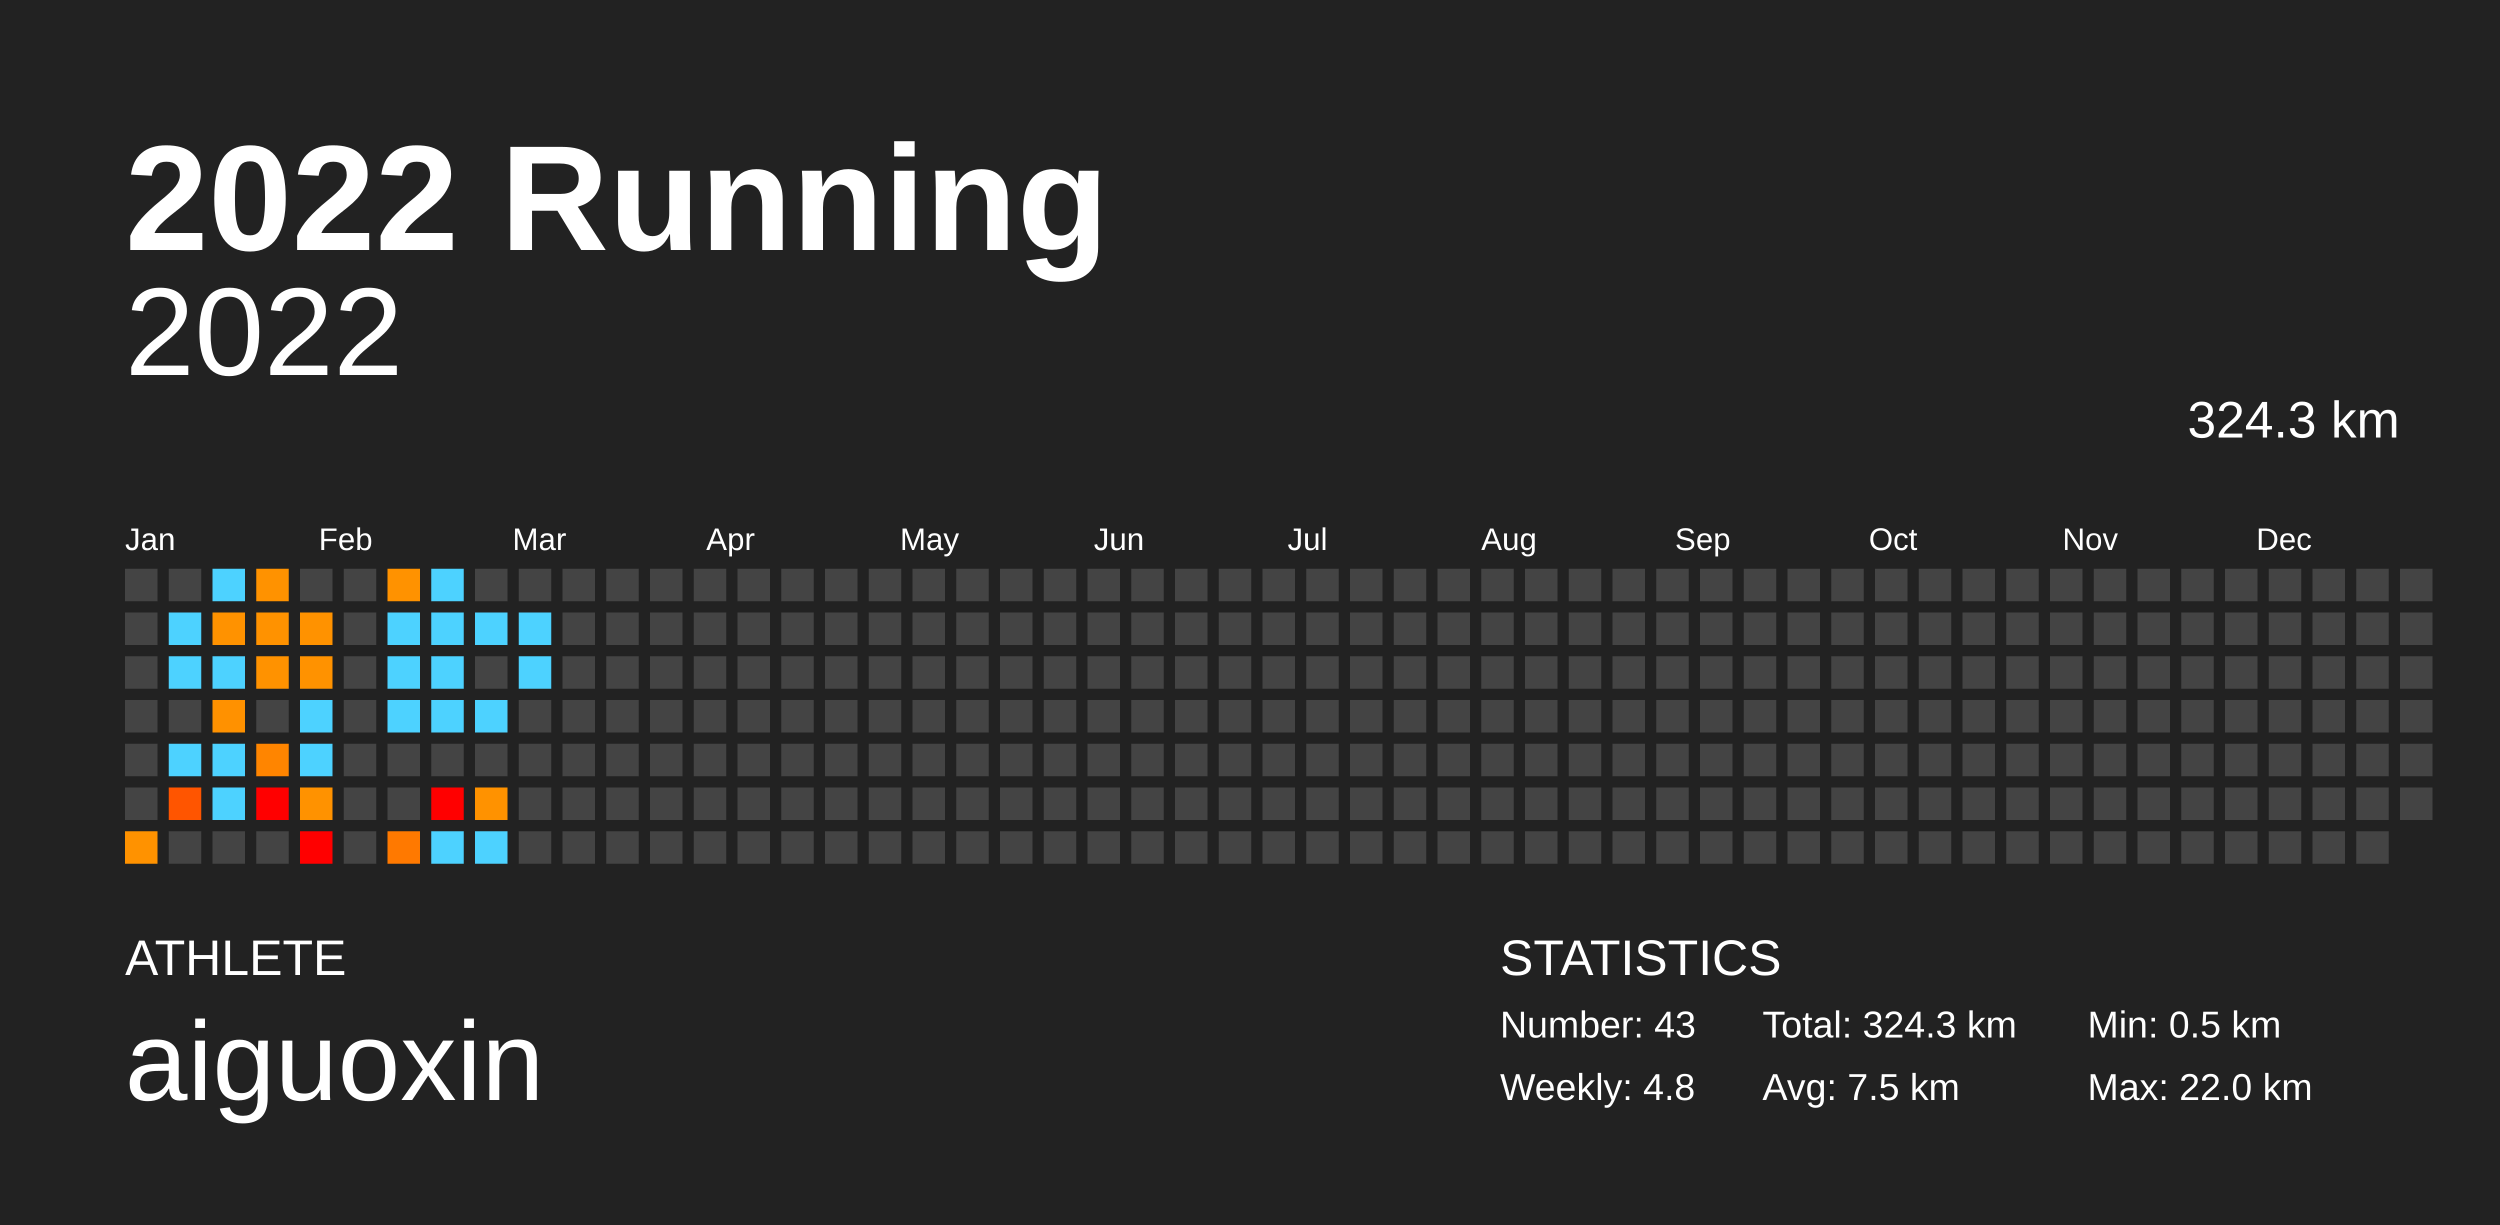
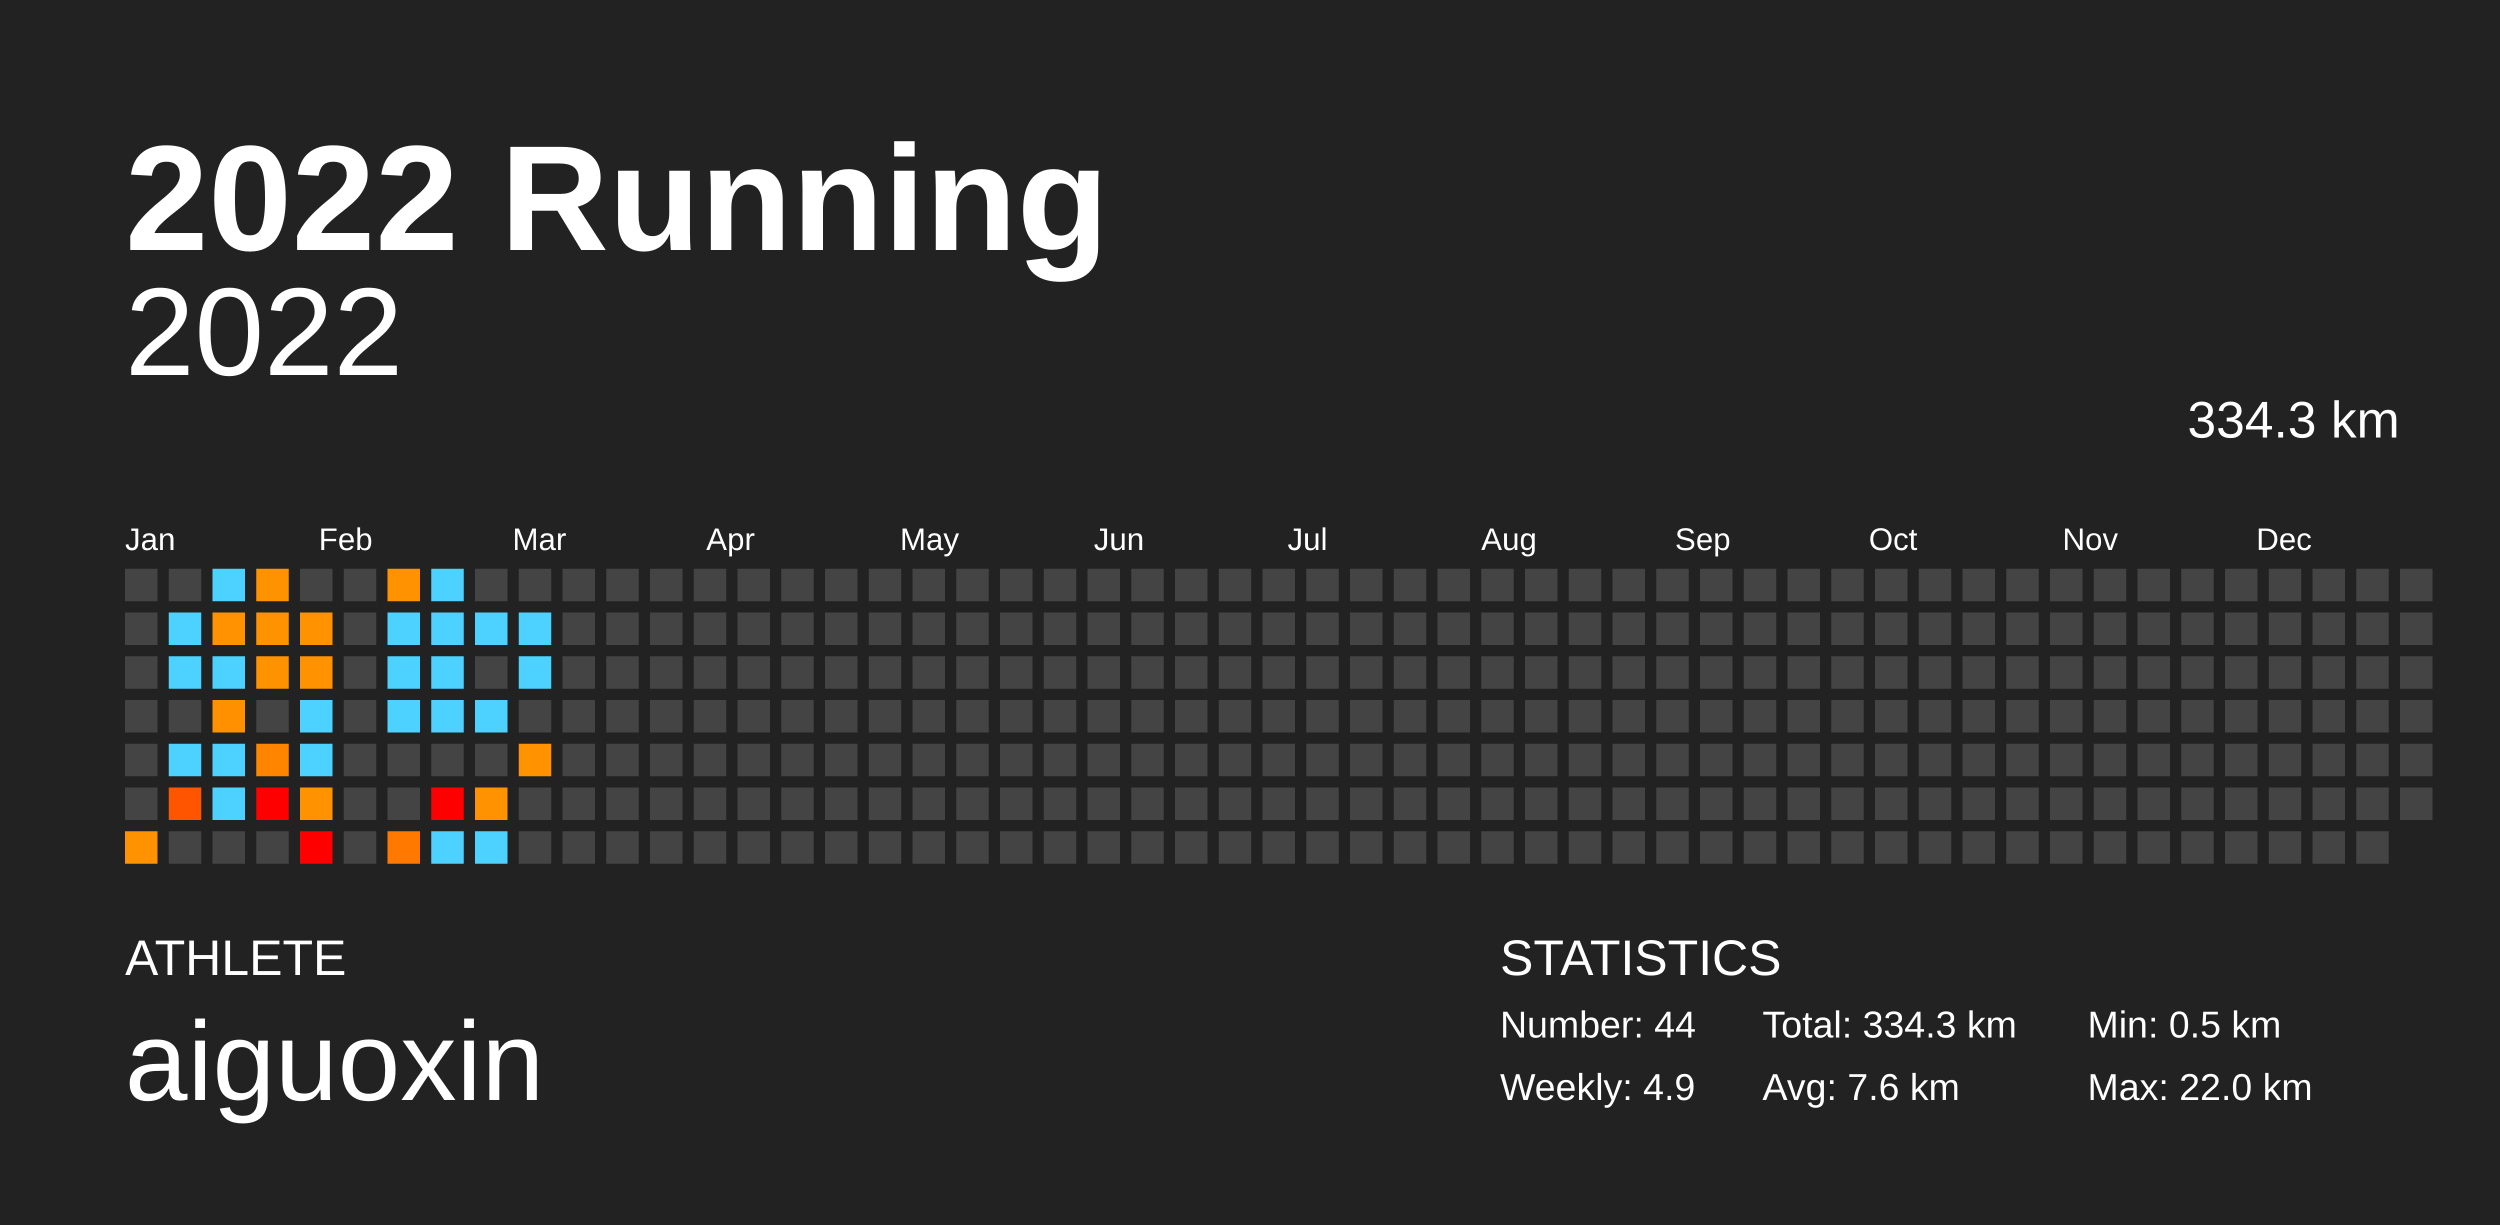
<svg xmlns="http://www.w3.org/2000/svg" baseProfile="full" height="98mm" version="1.1" viewBox="0,0,200,98" width="200mm">
  <defs />
  <rect fill="#222222" height="98" width="200" x="0" y="0" />
  <text fill="#FFFFFF" style="font-size:12px; font-family:Arial; font-weight:bold;" x="10" y="20">2022 Running</text>
  <text fill="#FFFFFF" style="font-size:4px; font-family:Arial" x="10" y="78">ATHLETE</text>
  <text fill="#FFFFFF" style="font-size:9px; font-family:Arial" x="10" y="88">aiguoxin</text>
  <text fill="#FFFFFF" style="font-size:4px; font-family:Arial" x="120" y="78">STATISTICS</text>
-   <text fill="#FFFFFF" style="font-size:3px; font-family:Arial" x="120" y="83">Number: 43</text>
-   <text fill="#FFFFFF" style="font-size:3px; font-family:Arial" x="120" y="88">Weekly: 4.8</text>
-   <text fill="#FFFFFF" style="font-size:3px; font-family:Arial" x="141" y="83">Total: 324.3 km</text>
-   <text fill="#FFFFFF" style="font-size:3px; font-family:Arial" x="141" y="88">Avg: 7.5 km</text>
+   <text fill="#FFFFFF" style="font-size:3px; font-family:Arial" x="120" y="83">Number: 44</text>
+   <text fill="#FFFFFF" style="font-size:3px; font-family:Arial" x="120" y="88">Weekly: 4.9</text>
+   <text fill="#FFFFFF" style="font-size:3px; font-family:Arial" x="141" y="83">Total: 334.3 km</text>
+   <text fill="#FFFFFF" style="font-size:3px; font-family:Arial" x="141" y="88">Avg: 7.6 km</text>
  <text fill="#FFFFFF" style="font-size:3px; font-family:Arial" x="167" y="83">Min: 0.5 km</text>
  <text fill="#FFFFFF" style="font-size:3px; font-family:Arial" x="167" y="88">Max: 22.0 km</text>
  <text alignment-baseline="hanging" fill="#FFFFFF" style="font-size:10.0px; font-family:Arial;" x="10" y="30">2022</text>
-   <text alignment-baseline="hanging" fill="#FFFFFF" style="font-size:4.125px; font-family:Arial;" x="175" y="35">324.3 km</text>
+   <text alignment-baseline="hanging" fill="#FFFFFF" style="font-size:4.125px; font-family:Arial;" x="175" y="35">334.3 km</text>
  <text fill="#FFFFFF" style="font-size:2.5px; font-family:Arial" x="10.0" y="44">Jan</text>
  <text fill="#FFFFFF" style="font-size:2.5px; font-family:Arial" x="25.5" y="44">Feb</text>
  <text fill="#FFFFFF" style="font-size:2.5px; font-family:Arial" x="41.0" y="44">Mar</text>
  <text fill="#FFFFFF" style="font-size:2.5px; font-family:Arial" x="56.5" y="44">Apr</text>
  <text fill="#FFFFFF" style="font-size:2.5px; font-family:Arial" x="72.0" y="44">May</text>
  <text fill="#FFFFFF" style="font-size:2.5px; font-family:Arial" x="87.5" y="44">Jun</text>
  <text fill="#FFFFFF" style="font-size:2.5px; font-family:Arial" x="103.0" y="44">Jul</text>
  <text fill="#FFFFFF" style="font-size:2.5px; font-family:Arial" x="118.5" y="44">Aug</text>
  <text fill="#FFFFFF" style="font-size:2.5px; font-family:Arial" x="134.0" y="44">Sep</text>
  <text fill="#FFFFFF" style="font-size:2.5px; font-family:Arial" x="149.5" y="44">Oct</text>
  <text fill="#FFFFFF" style="font-size:2.5px; font-family:Arial" x="165.0" y="44">Nov</text>
  <text fill="#FFFFFF" style="font-size:2.5px; font-family:Arial" x="180.5" y="44">Dec</text>
  <rect fill="#444444" height="2.6" width="2.6" x="10.0" y="45.5" />
  <rect fill="#444444" height="2.6" width="2.6" x="10.0" y="49.0" />
  <rect fill="#444444" height="2.6" width="2.6" x="10.0" y="52.5" />
  <rect fill="#444444" height="2.6" width="2.6" x="10.0" y="56.0" />
  <rect fill="#444444" height="2.6" width="2.6" x="10.0" y="59.5" />
  <rect fill="#444444" height="2.6" width="2.6" x="10.0" y="63.0" />
  <rect fill="#ff9200" height="2.6" width="2.6" x="10.0" y="66.5" />
  <rect fill="#444444" height="2.6" width="2.6" x="13.5" y="45.5" />
  <rect fill="#4dd2ff" height="2.6" width="2.6" x="13.5" y="49.0" />
  <rect fill="#4dd2ff" height="2.6" width="2.6" x="13.5" y="52.5" />
  <rect fill="#444444" height="2.6" width="2.6" x="13.5" y="56.0" />
  <rect fill="#4dd2ff" height="2.6" width="2.6" x="13.5" y="59.5" />
  <rect fill="#ff5500" height="2.6" width="2.6" x="13.5" y="63.0" />
  <rect fill="#444444" height="2.6" width="2.6" x="13.5" y="66.5" />
  <rect fill="#4dd2ff" height="2.6" width="2.6" x="17.0" y="45.5" />
  <rect fill="#ff9200" height="2.6" width="2.6" x="17.0" y="49.0" />
  <rect fill="#4dd2ff" height="2.6" width="2.6" x="17.0" y="52.5" />
  <rect fill="#ff9100" height="2.6" width="2.6" x="17.0" y="56.0" />
  <rect fill="#4dd2ff" height="2.6" width="2.6" x="17.0" y="59.5" />
  <rect fill="#4dd2ff" height="2.6" width="2.6" x="17.0" y="63.0" />
  <rect fill="#444444" height="2.6" width="2.6" x="17.0" y="66.5" />
  <rect fill="#ff9200" height="2.6" width="2.6" x="20.5" y="45.5" />
  <rect fill="#ff9200" height="2.6" width="2.6" x="20.5" y="49.0" />
  <rect fill="#ff9200" height="2.6" width="2.6" x="20.5" y="52.5" />
  <rect fill="#444444" height="2.6" width="2.6" x="20.5" y="56.0" />
  <rect fill="#ff8500" height="2.6" width="2.6" x="20.5" y="59.5" />
  <rect fill="red" height="2.6" width="2.6" x="20.5" y="63.0" />
  <rect fill="#444444" height="2.6" width="2.6" x="20.5" y="66.5" />
  <rect fill="#444444" height="2.6" width="2.6" x="24.0" y="45.5" />
  <rect fill="#ff9200" height="2.6" width="2.6" x="24.0" y="49.0" />
  <rect fill="#ff9200" height="2.6" width="2.6" x="24.0" y="52.5" />
  <rect fill="#4dd2ff" height="2.6" width="2.6" x="24.0" y="56.0" />
  <rect fill="#4dd2ff" height="2.6" width="2.6" x="24.0" y="59.5" />
  <rect fill="#ff9200" height="2.6" width="2.6" x="24.0" y="63.0" />
  <rect fill="red" height="2.6" width="2.6" x="24.0" y="66.5" />
  <rect fill="#444444" height="2.6" width="2.6" x="27.5" y="45.5" />
  <rect fill="#444444" height="2.6" width="2.6" x="27.5" y="49.0" />
  <rect fill="#444444" height="2.6" width="2.6" x="27.5" y="52.5" />
  <rect fill="#444444" height="2.6" width="2.6" x="27.5" y="56.0" />
  <rect fill="#444444" height="2.6" width="2.6" x="27.5" y="59.5" />
  <rect fill="#444444" height="2.6" width="2.6" x="27.5" y="63.0" />
  <rect fill="#444444" height="2.6" width="2.6" x="27.5" y="66.5" />
  <rect fill="#ff9200" height="2.6" width="2.6" x="31.0" y="45.5" />
  <rect fill="#4dd2ff" height="2.6" width="2.6" x="31.0" y="49.0" />
  <rect fill="#4dd2ff" height="2.6" width="2.6" x="31.0" y="52.5" />
  <rect fill="#4dd2ff" height="2.6" width="2.6" x="31.0" y="56.0" />
  <rect fill="#444444" height="2.6" width="2.6" x="31.0" y="59.5" />
  <rect fill="#444444" height="2.6" width="2.6" x="31.0" y="63.0" />
  <rect fill="#ff7900" height="2.6" width="2.6" x="31.0" y="66.5" />
  <rect fill="#4dd2ff" height="2.6" width="2.6" x="34.5" y="45.5" />
  <rect fill="#4dd2ff" height="2.6" width="2.6" x="34.5" y="49.0" />
  <rect fill="#4dd2ff" height="2.6" width="2.6" x="34.5" y="52.5" />
  <rect fill="#4dd2ff" height="2.6" width="2.6" x="34.5" y="56.0" />
  <rect fill="#444444" height="2.6" width="2.6" x="34.5" y="59.5" />
  <rect fill="red" height="2.6" width="2.6" x="34.5" y="63.0" />
  <rect fill="#4dd2ff" height="2.6" width="2.6" x="34.5" y="66.5" />
  <rect fill="#444444" height="2.6" width="2.6" x="38.0" y="45.5" />
  <rect fill="#4dd2ff" height="2.6" width="2.6" x="38.0" y="49.0" />
  <rect fill="#444444" height="2.6" width="2.6" x="38.0" y="52.5" />
  <rect fill="#4dd2ff" height="2.6" width="2.6" x="38.0" y="56.0" />
  <rect fill="#444444" height="2.6" width="2.6" x="38.0" y="59.5" />
  <rect fill="#ff9200" height="2.6" width="2.6" x="38.0" y="63.0" />
  <rect fill="#4dd2ff" height="2.6" width="2.6" x="38.0" y="66.5" />
  <rect fill="#444444" height="2.6" width="2.6" x="41.5" y="45.5" />
  <rect fill="#4dd2ff" height="2.6" width="2.6" x="41.5" y="49.0" />
  <rect fill="#4dd2ff" height="2.6" width="2.6" x="41.5" y="52.5" />
  <rect fill="#444444" height="2.6" width="2.6" x="41.5" y="56.0" />
-   <rect fill="#444444" height="2.6" width="2.6" x="41.5" y="59.5" />
+   <rect fill="#ff9200" height="2.6" width="2.6" x="41.5" y="59.5" />
  <rect fill="#444444" height="2.6" width="2.6" x="41.5" y="63.0" />
  <rect fill="#444444" height="2.6" width="2.6" x="41.5" y="66.5" />
  <rect fill="#444444" height="2.6" width="2.6" x="45.0" y="45.5" />
  <rect fill="#444444" height="2.6" width="2.6" x="45.0" y="49.0" />
  <rect fill="#444444" height="2.6" width="2.6" x="45.0" y="52.5" />
  <rect fill="#444444" height="2.6" width="2.6" x="45.0" y="56.0" />
  <rect fill="#444444" height="2.6" width="2.6" x="45.0" y="59.5" />
  <rect fill="#444444" height="2.6" width="2.6" x="45.0" y="63.0" />
  <rect fill="#444444" height="2.6" width="2.6" x="45.0" y="66.5" />
  <rect fill="#444444" height="2.6" width="2.6" x="48.5" y="45.5" />
  <rect fill="#444444" height="2.6" width="2.6" x="48.5" y="49.0" />
  <rect fill="#444444" height="2.6" width="2.6" x="48.5" y="52.5" />
  <rect fill="#444444" height="2.6" width="2.6" x="48.5" y="56.0" />
  <rect fill="#444444" height="2.6" width="2.6" x="48.5" y="59.5" />
  <rect fill="#444444" height="2.6" width="2.6" x="48.5" y="63.0" />
  <rect fill="#444444" height="2.6" width="2.6" x="48.5" y="66.5" />
  <rect fill="#444444" height="2.6" width="2.6" x="52.0" y="45.5" />
  <rect fill="#444444" height="2.6" width="2.6" x="52.0" y="49.0" />
  <rect fill="#444444" height="2.6" width="2.6" x="52.0" y="52.5" />
  <rect fill="#444444" height="2.6" width="2.6" x="52.0" y="56.0" />
  <rect fill="#444444" height="2.6" width="2.6" x="52.0" y="59.5" />
  <rect fill="#444444" height="2.6" width="2.6" x="52.0" y="63.0" />
  <rect fill="#444444" height="2.6" width="2.6" x="52.0" y="66.5" />
  <rect fill="#444444" height="2.6" width="2.6" x="55.5" y="45.5" />
  <rect fill="#444444" height="2.6" width="2.6" x="55.5" y="49.0" />
  <rect fill="#444444" height="2.6" width="2.6" x="55.5" y="52.5" />
  <rect fill="#444444" height="2.6" width="2.6" x="55.5" y="56.0" />
  <rect fill="#444444" height="2.6" width="2.6" x="55.5" y="59.5" />
  <rect fill="#444444" height="2.6" width="2.6" x="55.5" y="63.0" />
  <rect fill="#444444" height="2.6" width="2.6" x="55.5" y="66.5" />
  <rect fill="#444444" height="2.6" width="2.6" x="59.0" y="45.5" />
  <rect fill="#444444" height="2.6" width="2.6" x="59.0" y="49.0" />
  <rect fill="#444444" height="2.6" width="2.6" x="59.0" y="52.5" />
  <rect fill="#444444" height="2.6" width="2.6" x="59.0" y="56.0" />
  <rect fill="#444444" height="2.6" width="2.6" x="59.0" y="59.5" />
  <rect fill="#444444" height="2.6" width="2.6" x="59.0" y="63.0" />
  <rect fill="#444444" height="2.6" width="2.6" x="59.0" y="66.5" />
  <rect fill="#444444" height="2.6" width="2.6" x="62.5" y="45.5" />
  <rect fill="#444444" height="2.6" width="2.6" x="62.5" y="49.0" />
  <rect fill="#444444" height="2.6" width="2.6" x="62.5" y="52.5" />
  <rect fill="#444444" height="2.6" width="2.6" x="62.5" y="56.0" />
  <rect fill="#444444" height="2.6" width="2.6" x="62.5" y="59.5" />
  <rect fill="#444444" height="2.6" width="2.6" x="62.5" y="63.0" />
  <rect fill="#444444" height="2.6" width="2.6" x="62.5" y="66.5" />
  <rect fill="#444444" height="2.6" width="2.6" x="66.0" y="45.5" />
  <rect fill="#444444" height="2.6" width="2.6" x="66.0" y="49.0" />
  <rect fill="#444444" height="2.6" width="2.6" x="66.0" y="52.5" />
  <rect fill="#444444" height="2.6" width="2.6" x="66.0" y="56.0" />
  <rect fill="#444444" height="2.6" width="2.6" x="66.0" y="59.5" />
  <rect fill="#444444" height="2.6" width="2.6" x="66.0" y="63.0" />
  <rect fill="#444444" height="2.6" width="2.6" x="66.0" y="66.5" />
  <rect fill="#444444" height="2.6" width="2.6" x="69.5" y="45.5" />
  <rect fill="#444444" height="2.6" width="2.6" x="69.5" y="49.0" />
  <rect fill="#444444" height="2.6" width="2.6" x="69.5" y="52.5" />
  <rect fill="#444444" height="2.6" width="2.6" x="69.5" y="56.0" />
  <rect fill="#444444" height="2.6" width="2.6" x="69.5" y="59.5" />
  <rect fill="#444444" height="2.6" width="2.6" x="69.5" y="63.0" />
  <rect fill="#444444" height="2.6" width="2.6" x="69.5" y="66.5" />
  <rect fill="#444444" height="2.6" width="2.6" x="73.0" y="45.5" />
  <rect fill="#444444" height="2.6" width="2.6" x="73.0" y="49.0" />
  <rect fill="#444444" height="2.6" width="2.6" x="73.0" y="52.5" />
  <rect fill="#444444" height="2.6" width="2.6" x="73.0" y="56.0" />
  <rect fill="#444444" height="2.6" width="2.6" x="73.0" y="59.5" />
  <rect fill="#444444" height="2.6" width="2.6" x="73.0" y="63.0" />
  <rect fill="#444444" height="2.6" width="2.6" x="73.0" y="66.5" />
  <rect fill="#444444" height="2.6" width="2.6" x="76.5" y="45.5" />
  <rect fill="#444444" height="2.6" width="2.6" x="76.5" y="49.0" />
  <rect fill="#444444" height="2.6" width="2.6" x="76.5" y="52.5" />
  <rect fill="#444444" height="2.6" width="2.6" x="76.5" y="56.0" />
  <rect fill="#444444" height="2.6" width="2.6" x="76.5" y="59.5" />
  <rect fill="#444444" height="2.6" width="2.6" x="76.5" y="63.0" />
  <rect fill="#444444" height="2.6" width="2.6" x="76.5" y="66.5" />
  <rect fill="#444444" height="2.6" width="2.6" x="80.0" y="45.5" />
  <rect fill="#444444" height="2.6" width="2.6" x="80.0" y="49.0" />
  <rect fill="#444444" height="2.6" width="2.6" x="80.0" y="52.5" />
  <rect fill="#444444" height="2.6" width="2.6" x="80.0" y="56.0" />
  <rect fill="#444444" height="2.6" width="2.6" x="80.0" y="59.5" />
  <rect fill="#444444" height="2.6" width="2.6" x="80.0" y="63.0" />
  <rect fill="#444444" height="2.6" width="2.6" x="80.0" y="66.5" />
  <rect fill="#444444" height="2.6" width="2.6" x="83.5" y="45.5" />
  <rect fill="#444444" height="2.6" width="2.6" x="83.5" y="49.0" />
  <rect fill="#444444" height="2.6" width="2.6" x="83.5" y="52.5" />
  <rect fill="#444444" height="2.6" width="2.6" x="83.5" y="56.0" />
  <rect fill="#444444" height="2.6" width="2.6" x="83.5" y="59.5" />
  <rect fill="#444444" height="2.6" width="2.6" x="83.5" y="63.0" />
  <rect fill="#444444" height="2.6" width="2.6" x="83.5" y="66.5" />
  <rect fill="#444444" height="2.6" width="2.6" x="87.0" y="45.5" />
  <rect fill="#444444" height="2.6" width="2.6" x="87.0" y="49.0" />
  <rect fill="#444444" height="2.6" width="2.6" x="87.0" y="52.5" />
  <rect fill="#444444" height="2.6" width="2.6" x="87.0" y="56.0" />
  <rect fill="#444444" height="2.6" width="2.6" x="87.0" y="59.5" />
  <rect fill="#444444" height="2.6" width="2.6" x="87.0" y="63.0" />
  <rect fill="#444444" height="2.6" width="2.6" x="87.0" y="66.5" />
  <rect fill="#444444" height="2.6" width="2.6" x="90.5" y="45.5" />
  <rect fill="#444444" height="2.6" width="2.6" x="90.5" y="49.0" />
  <rect fill="#444444" height="2.6" width="2.6" x="90.5" y="52.5" />
  <rect fill="#444444" height="2.6" width="2.6" x="90.5" y="56.0" />
  <rect fill="#444444" height="2.6" width="2.6" x="90.5" y="59.5" />
  <rect fill="#444444" height="2.6" width="2.6" x="90.5" y="63.0" />
  <rect fill="#444444" height="2.6" width="2.6" x="90.5" y="66.5" />
  <rect fill="#444444" height="2.6" width="2.6" x="94.0" y="45.5" />
  <rect fill="#444444" height="2.6" width="2.6" x="94.0" y="49.0" />
  <rect fill="#444444" height="2.6" width="2.6" x="94.0" y="52.5" />
  <rect fill="#444444" height="2.6" width="2.6" x="94.0" y="56.0" />
  <rect fill="#444444" height="2.6" width="2.6" x="94.0" y="59.5" />
  <rect fill="#444444" height="2.6" width="2.6" x="94.0" y="63.0" />
  <rect fill="#444444" height="2.6" width="2.6" x="94.0" y="66.5" />
  <rect fill="#444444" height="2.6" width="2.6" x="97.5" y="45.5" />
  <rect fill="#444444" height="2.6" width="2.6" x="97.5" y="49.0" />
  <rect fill="#444444" height="2.6" width="2.6" x="97.5" y="52.5" />
  <rect fill="#444444" height="2.6" width="2.6" x="97.5" y="56.0" />
  <rect fill="#444444" height="2.6" width="2.6" x="97.5" y="59.5" />
  <rect fill="#444444" height="2.6" width="2.6" x="97.5" y="63.0" />
  <rect fill="#444444" height="2.6" width="2.6" x="97.5" y="66.5" />
  <rect fill="#444444" height="2.6" width="2.6" x="101.0" y="45.5" />
  <rect fill="#444444" height="2.6" width="2.6" x="101.0" y="49.0" />
  <rect fill="#444444" height="2.6" width="2.6" x="101.0" y="52.5" />
  <rect fill="#444444" height="2.6" width="2.6" x="101.0" y="56.0" />
  <rect fill="#444444" height="2.6" width="2.6" x="101.0" y="59.5" />
  <rect fill="#444444" height="2.6" width="2.6" x="101.0" y="63.0" />
  <rect fill="#444444" height="2.6" width="2.6" x="101.0" y="66.5" />
  <rect fill="#444444" height="2.6" width="2.6" x="104.5" y="45.5" />
  <rect fill="#444444" height="2.6" width="2.6" x="104.5" y="49.0" />
  <rect fill="#444444" height="2.6" width="2.6" x="104.5" y="52.5" />
  <rect fill="#444444" height="2.6" width="2.6" x="104.5" y="56.0" />
  <rect fill="#444444" height="2.6" width="2.6" x="104.5" y="59.5" />
  <rect fill="#444444" height="2.6" width="2.6" x="104.5" y="63.0" />
  <rect fill="#444444" height="2.6" width="2.6" x="104.5" y="66.5" />
  <rect fill="#444444" height="2.6" width="2.6" x="108.0" y="45.5" />
  <rect fill="#444444" height="2.6" width="2.6" x="108.0" y="49.0" />
  <rect fill="#444444" height="2.6" width="2.6" x="108.0" y="52.5" />
  <rect fill="#444444" height="2.6" width="2.6" x="108.0" y="56.0" />
  <rect fill="#444444" height="2.6" width="2.6" x="108.0" y="59.5" />
  <rect fill="#444444" height="2.6" width="2.6" x="108.0" y="63.0" />
  <rect fill="#444444" height="2.6" width="2.6" x="108.0" y="66.5" />
  <rect fill="#444444" height="2.6" width="2.6" x="111.5" y="45.5" />
  <rect fill="#444444" height="2.6" width="2.6" x="111.5" y="49.0" />
  <rect fill="#444444" height="2.6" width="2.6" x="111.5" y="52.5" />
  <rect fill="#444444" height="2.6" width="2.6" x="111.5" y="56.0" />
  <rect fill="#444444" height="2.6" width="2.6" x="111.5" y="59.5" />
  <rect fill="#444444" height="2.6" width="2.6" x="111.5" y="63.0" />
  <rect fill="#444444" height="2.6" width="2.6" x="111.5" y="66.5" />
  <rect fill="#444444" height="2.6" width="2.6" x="115.0" y="45.5" />
  <rect fill="#444444" height="2.6" width="2.6" x="115.0" y="49.0" />
  <rect fill="#444444" height="2.6" width="2.6" x="115.0" y="52.5" />
  <rect fill="#444444" height="2.6" width="2.6" x="115.0" y="56.0" />
  <rect fill="#444444" height="2.6" width="2.6" x="115.0" y="59.5" />
  <rect fill="#444444" height="2.6" width="2.6" x="115.0" y="63.0" />
  <rect fill="#444444" height="2.6" width="2.6" x="115.0" y="66.5" />
  <rect fill="#444444" height="2.6" width="2.6" x="118.5" y="45.5" />
  <rect fill="#444444" height="2.6" width="2.6" x="118.5" y="49.0" />
  <rect fill="#444444" height="2.6" width="2.6" x="118.5" y="52.5" />
  <rect fill="#444444" height="2.6" width="2.6" x="118.5" y="56.0" />
  <rect fill="#444444" height="2.6" width="2.6" x="118.5" y="59.5" />
  <rect fill="#444444" height="2.6" width="2.6" x="118.5" y="63.0" />
  <rect fill="#444444" height="2.6" width="2.6" x="118.5" y="66.5" />
  <rect fill="#444444" height="2.6" width="2.6" x="122.0" y="45.5" />
  <rect fill="#444444" height="2.6" width="2.6" x="122.0" y="49.0" />
  <rect fill="#444444" height="2.6" width="2.6" x="122.0" y="52.5" />
  <rect fill="#444444" height="2.6" width="2.6" x="122.0" y="56.0" />
  <rect fill="#444444" height="2.6" width="2.6" x="122.0" y="59.5" />
  <rect fill="#444444" height="2.6" width="2.6" x="122.0" y="63.0" />
  <rect fill="#444444" height="2.6" width="2.6" x="122.0" y="66.5" />
  <rect fill="#444444" height="2.6" width="2.6" x="125.5" y="45.5" />
  <rect fill="#444444" height="2.6" width="2.6" x="125.5" y="49.0" />
  <rect fill="#444444" height="2.6" width="2.6" x="125.5" y="52.5" />
  <rect fill="#444444" height="2.6" width="2.6" x="125.5" y="56.0" />
  <rect fill="#444444" height="2.6" width="2.6" x="125.5" y="59.5" />
  <rect fill="#444444" height="2.6" width="2.6" x="125.5" y="63.0" />
  <rect fill="#444444" height="2.6" width="2.6" x="125.5" y="66.5" />
  <rect fill="#444444" height="2.6" width="2.6" x="129.0" y="45.5" />
  <rect fill="#444444" height="2.6" width="2.6" x="129.0" y="49.0" />
  <rect fill="#444444" height="2.6" width="2.6" x="129.0" y="52.5" />
  <rect fill="#444444" height="2.6" width="2.6" x="129.0" y="56.0" />
  <rect fill="#444444" height="2.6" width="2.6" x="129.0" y="59.5" />
  <rect fill="#444444" height="2.6" width="2.6" x="129.0" y="63.0" />
  <rect fill="#444444" height="2.6" width="2.6" x="129.0" y="66.5" />
  <rect fill="#444444" height="2.6" width="2.6" x="132.5" y="45.5" />
  <rect fill="#444444" height="2.6" width="2.6" x="132.5" y="49.0" />
  <rect fill="#444444" height="2.6" width="2.6" x="132.5" y="52.5" />
  <rect fill="#444444" height="2.6" width="2.6" x="132.5" y="56.0" />
  <rect fill="#444444" height="2.6" width="2.6" x="132.5" y="59.5" />
  <rect fill="#444444" height="2.6" width="2.6" x="132.5" y="63.0" />
  <rect fill="#444444" height="2.6" width="2.6" x="132.5" y="66.5" />
  <rect fill="#444444" height="2.6" width="2.6" x="136.0" y="45.5" />
  <rect fill="#444444" height="2.6" width="2.6" x="136.0" y="49.0" />
  <rect fill="#444444" height="2.6" width="2.6" x="136.0" y="52.5" />
  <rect fill="#444444" height="2.6" width="2.6" x="136.0" y="56.0" />
  <rect fill="#444444" height="2.6" width="2.6" x="136.0" y="59.5" />
  <rect fill="#444444" height="2.6" width="2.6" x="136.0" y="63.0" />
  <rect fill="#444444" height="2.6" width="2.6" x="136.0" y="66.5" />
  <rect fill="#444444" height="2.6" width="2.6" x="139.5" y="45.5" />
  <rect fill="#444444" height="2.6" width="2.6" x="139.5" y="49.0" />
  <rect fill="#444444" height="2.6" width="2.6" x="139.5" y="52.5" />
  <rect fill="#444444" height="2.6" width="2.6" x="139.5" y="56.0" />
  <rect fill="#444444" height="2.6" width="2.6" x="139.5" y="59.5" />
  <rect fill="#444444" height="2.6" width="2.6" x="139.5" y="63.0" />
  <rect fill="#444444" height="2.6" width="2.6" x="139.5" y="66.5" />
  <rect fill="#444444" height="2.6" width="2.6" x="143.0" y="45.5" />
  <rect fill="#444444" height="2.6" width="2.6" x="143.0" y="49.0" />
  <rect fill="#444444" height="2.6" width="2.6" x="143.0" y="52.5" />
  <rect fill="#444444" height="2.6" width="2.6" x="143.0" y="56.0" />
  <rect fill="#444444" height="2.6" width="2.6" x="143.0" y="59.5" />
  <rect fill="#444444" height="2.6" width="2.6" x="143.0" y="63.0" />
  <rect fill="#444444" height="2.6" width="2.6" x="143.0" y="66.5" />
  <rect fill="#444444" height="2.6" width="2.6" x="146.5" y="45.5" />
  <rect fill="#444444" height="2.6" width="2.6" x="146.5" y="49.0" />
  <rect fill="#444444" height="2.6" width="2.6" x="146.5" y="52.5" />
  <rect fill="#444444" height="2.6" width="2.6" x="146.5" y="56.0" />
  <rect fill="#444444" height="2.6" width="2.6" x="146.5" y="59.5" />
  <rect fill="#444444" height="2.6" width="2.6" x="146.5" y="63.0" />
  <rect fill="#444444" height="2.6" width="2.6" x="146.5" y="66.5" />
  <rect fill="#444444" height="2.6" width="2.6" x="150.0" y="45.5" />
  <rect fill="#444444" height="2.6" width="2.6" x="150.0" y="49.0" />
  <rect fill="#444444" height="2.6" width="2.6" x="150.0" y="52.5" />
  <rect fill="#444444" height="2.6" width="2.6" x="150.0" y="56.0" />
  <rect fill="#444444" height="2.6" width="2.6" x="150.0" y="59.5" />
  <rect fill="#444444" height="2.6" width="2.6" x="150.0" y="63.0" />
  <rect fill="#444444" height="2.6" width="2.6" x="150.0" y="66.5" />
  <rect fill="#444444" height="2.6" width="2.6" x="153.5" y="45.5" />
  <rect fill="#444444" height="2.6" width="2.6" x="153.5" y="49.0" />
  <rect fill="#444444" height="2.6" width="2.6" x="153.5" y="52.5" />
  <rect fill="#444444" height="2.6" width="2.6" x="153.5" y="56.0" />
  <rect fill="#444444" height="2.6" width="2.6" x="153.5" y="59.5" />
  <rect fill="#444444" height="2.6" width="2.6" x="153.5" y="63.0" />
  <rect fill="#444444" height="2.6" width="2.6" x="153.5" y="66.5" />
  <rect fill="#444444" height="2.6" width="2.6" x="157.0" y="45.5" />
  <rect fill="#444444" height="2.6" width="2.6" x="157.0" y="49.0" />
  <rect fill="#444444" height="2.6" width="2.6" x="157.0" y="52.5" />
  <rect fill="#444444" height="2.6" width="2.6" x="157.0" y="56.0" />
  <rect fill="#444444" height="2.6" width="2.6" x="157.0" y="59.5" />
  <rect fill="#444444" height="2.6" width="2.6" x="157.0" y="63.0" />
  <rect fill="#444444" height="2.6" width="2.6" x="157.0" y="66.5" />
  <rect fill="#444444" height="2.6" width="2.6" x="160.5" y="45.5" />
  <rect fill="#444444" height="2.6" width="2.6" x="160.5" y="49.0" />
  <rect fill="#444444" height="2.6" width="2.6" x="160.5" y="52.5" />
  <rect fill="#444444" height="2.6" width="2.6" x="160.5" y="56.0" />
  <rect fill="#444444" height="2.6" width="2.6" x="160.5" y="59.5" />
  <rect fill="#444444" height="2.6" width="2.6" x="160.5" y="63.0" />
  <rect fill="#444444" height="2.6" width="2.6" x="160.5" y="66.5" />
  <rect fill="#444444" height="2.6" width="2.6" x="164.0" y="45.5" />
  <rect fill="#444444" height="2.6" width="2.6" x="164.0" y="49.0" />
  <rect fill="#444444" height="2.6" width="2.6" x="164.0" y="52.5" />
  <rect fill="#444444" height="2.6" width="2.6" x="164.0" y="56.0" />
  <rect fill="#444444" height="2.6" width="2.6" x="164.0" y="59.5" />
  <rect fill="#444444" height="2.6" width="2.6" x="164.0" y="63.0" />
  <rect fill="#444444" height="2.6" width="2.6" x="164.0" y="66.5" />
  <rect fill="#444444" height="2.6" width="2.6" x="167.5" y="45.5" />
  <rect fill="#444444" height="2.6" width="2.6" x="167.5" y="49.0" />
  <rect fill="#444444" height="2.6" width="2.6" x="167.5" y="52.5" />
  <rect fill="#444444" height="2.6" width="2.6" x="167.5" y="56.0" />
  <rect fill="#444444" height="2.6" width="2.6" x="167.5" y="59.5" />
  <rect fill="#444444" height="2.6" width="2.6" x="167.5" y="63.0" />
  <rect fill="#444444" height="2.6" width="2.6" x="167.5" y="66.5" />
  <rect fill="#444444" height="2.6" width="2.6" x="171.0" y="45.5" />
  <rect fill="#444444" height="2.6" width="2.6" x="171.0" y="49.0" />
  <rect fill="#444444" height="2.6" width="2.6" x="171.0" y="52.5" />
  <rect fill="#444444" height="2.6" width="2.6" x="171.0" y="56.0" />
  <rect fill="#444444" height="2.6" width="2.6" x="171.0" y="59.5" />
  <rect fill="#444444" height="2.6" width="2.6" x="171.0" y="63.0" />
  <rect fill="#444444" height="2.6" width="2.6" x="171.0" y="66.5" />
  <rect fill="#444444" height="2.6" width="2.6" x="174.5" y="45.5" />
  <rect fill="#444444" height="2.6" width="2.6" x="174.5" y="49.0" />
  <rect fill="#444444" height="2.6" width="2.6" x="174.5" y="52.5" />
  <rect fill="#444444" height="2.6" width="2.6" x="174.5" y="56.0" />
  <rect fill="#444444" height="2.6" width="2.6" x="174.5" y="59.5" />
  <rect fill="#444444" height="2.6" width="2.6" x="174.5" y="63.0" />
  <rect fill="#444444" height="2.6" width="2.6" x="174.5" y="66.5" />
  <rect fill="#444444" height="2.6" width="2.6" x="178.0" y="45.5" />
  <rect fill="#444444" height="2.6" width="2.6" x="178.0" y="49.0" />
  <rect fill="#444444" height="2.6" width="2.6" x="178.0" y="52.5" />
  <rect fill="#444444" height="2.6" width="2.6" x="178.0" y="56.0" />
  <rect fill="#444444" height="2.6" width="2.6" x="178.0" y="59.5" />
  <rect fill="#444444" height="2.6" width="2.6" x="178.0" y="63.0" />
  <rect fill="#444444" height="2.6" width="2.6" x="178.0" y="66.5" />
  <rect fill="#444444" height="2.6" width="2.6" x="181.5" y="45.5" />
  <rect fill="#444444" height="2.6" width="2.6" x="181.5" y="49.0" />
  <rect fill="#444444" height="2.6" width="2.6" x="181.5" y="52.5" />
  <rect fill="#444444" height="2.6" width="2.6" x="181.5" y="56.0" />
  <rect fill="#444444" height="2.6" width="2.6" x="181.5" y="59.5" />
  <rect fill="#444444" height="2.6" width="2.6" x="181.5" y="63.0" />
  <rect fill="#444444" height="2.6" width="2.6" x="181.5" y="66.5" />
  <rect fill="#444444" height="2.6" width="2.6" x="185.0" y="45.5" />
  <rect fill="#444444" height="2.6" width="2.6" x="185.0" y="49.0" />
  <rect fill="#444444" height="2.6" width="2.6" x="185.0" y="52.5" />
  <rect fill="#444444" height="2.6" width="2.6" x="185.0" y="56.0" />
  <rect fill="#444444" height="2.6" width="2.6" x="185.0" y="59.5" />
  <rect fill="#444444" height="2.6" width="2.6" x="185.0" y="63.0" />
  <rect fill="#444444" height="2.6" width="2.6" x="185.0" y="66.5" />
  <rect fill="#444444" height="2.6" width="2.6" x="188.5" y="45.5" />
  <rect fill="#444444" height="2.6" width="2.6" x="188.5" y="49.0" />
  <rect fill="#444444" height="2.6" width="2.6" x="188.5" y="52.5" />
  <rect fill="#444444" height="2.6" width="2.6" x="188.5" y="56.0" />
  <rect fill="#444444" height="2.6" width="2.6" x="188.5" y="59.5" />
  <rect fill="#444444" height="2.6" width="2.6" x="188.5" y="63.0" />
  <rect fill="#444444" height="2.6" width="2.6" x="188.5" y="66.5" />
  <rect fill="#444444" height="2.6" width="2.6" x="192.0" y="45.5" />
  <rect fill="#444444" height="2.6" width="2.6" x="192.0" y="49.0" />
  <rect fill="#444444" height="2.6" width="2.6" x="192.0" y="52.5" />
  <rect fill="#444444" height="2.6" width="2.6" x="192.0" y="56.0" />
  <rect fill="#444444" height="2.6" width="2.6" x="192.0" y="59.5" />
  <rect fill="#444444" height="2.6" width="2.6" x="192.0" y="63.0" />
</svg>
